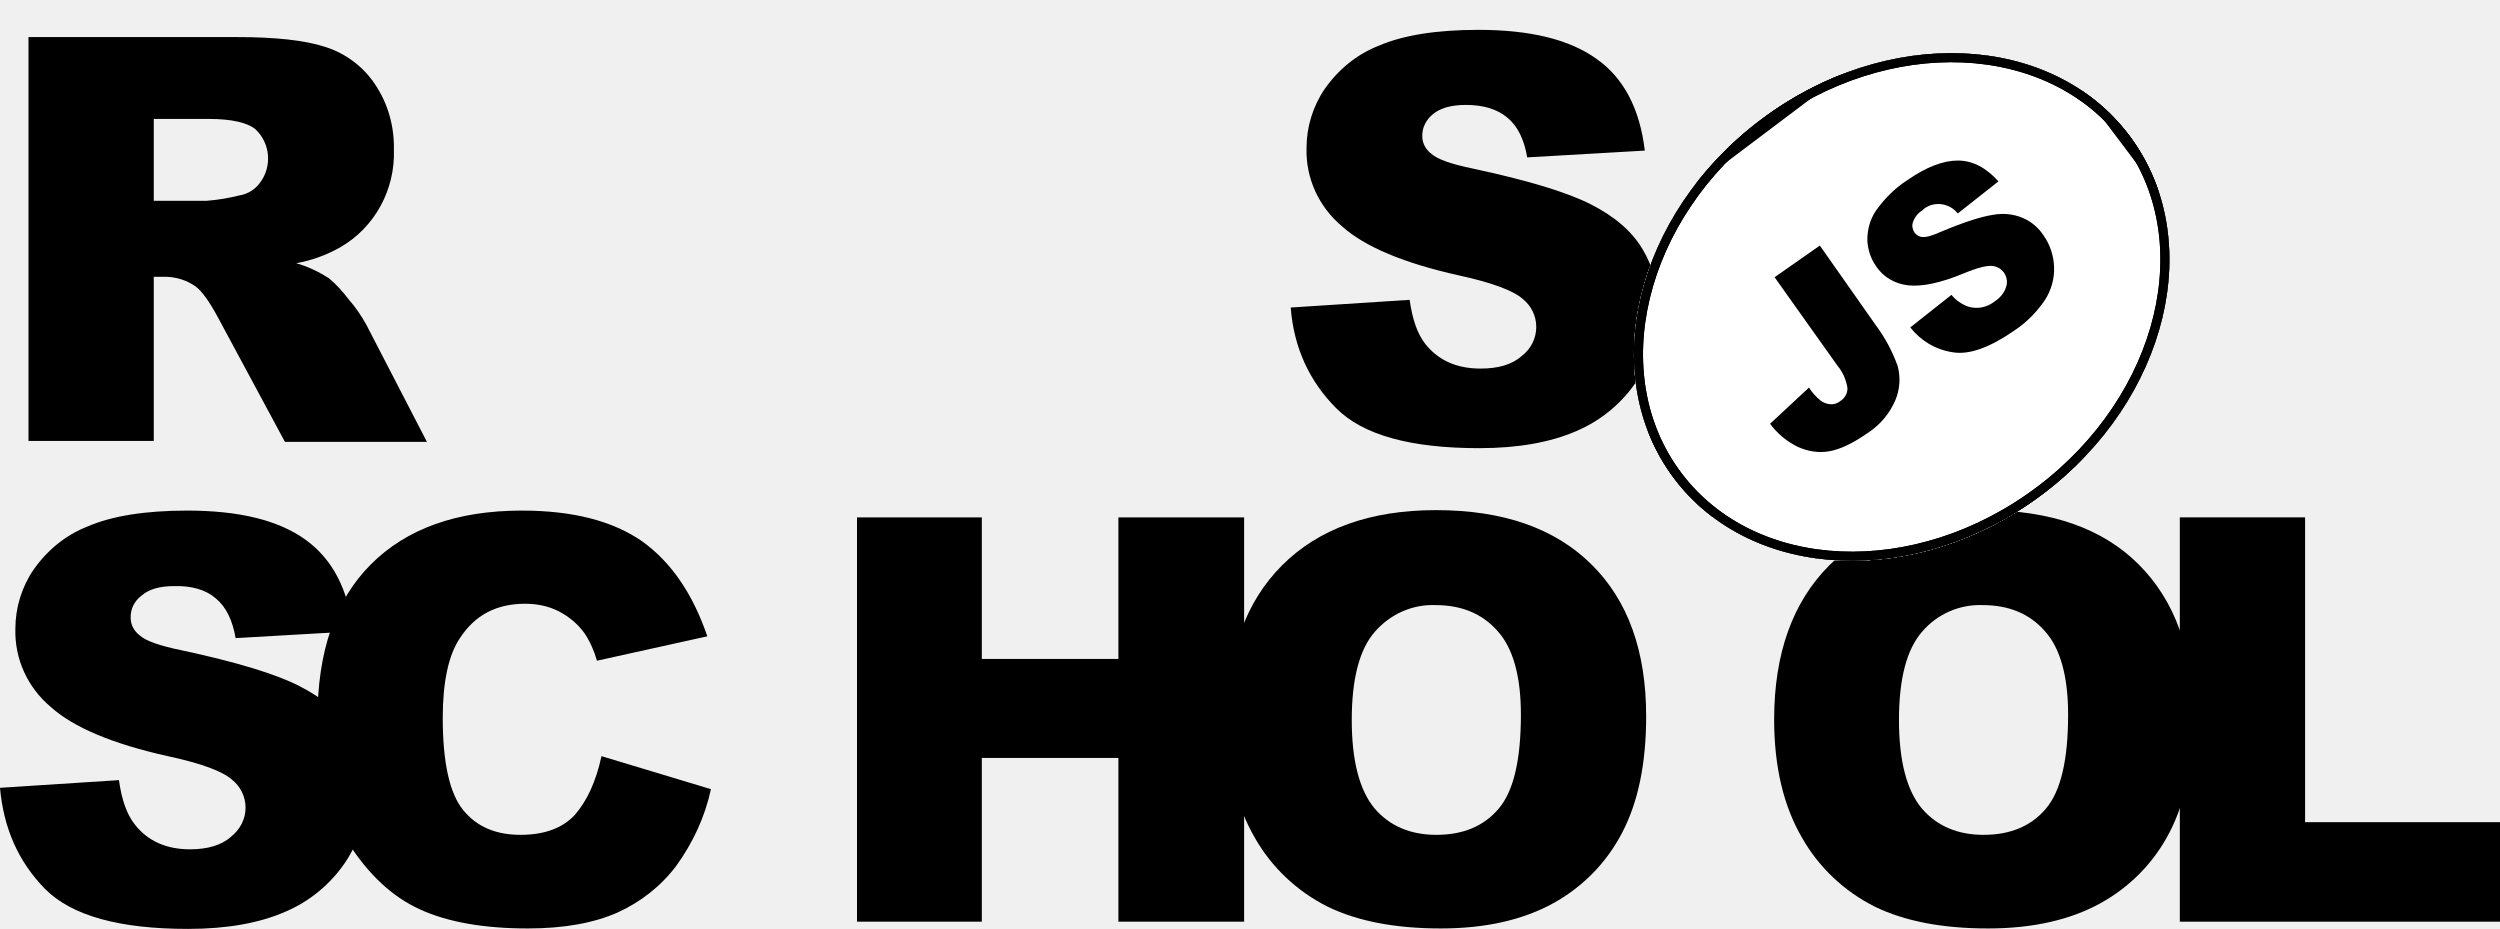
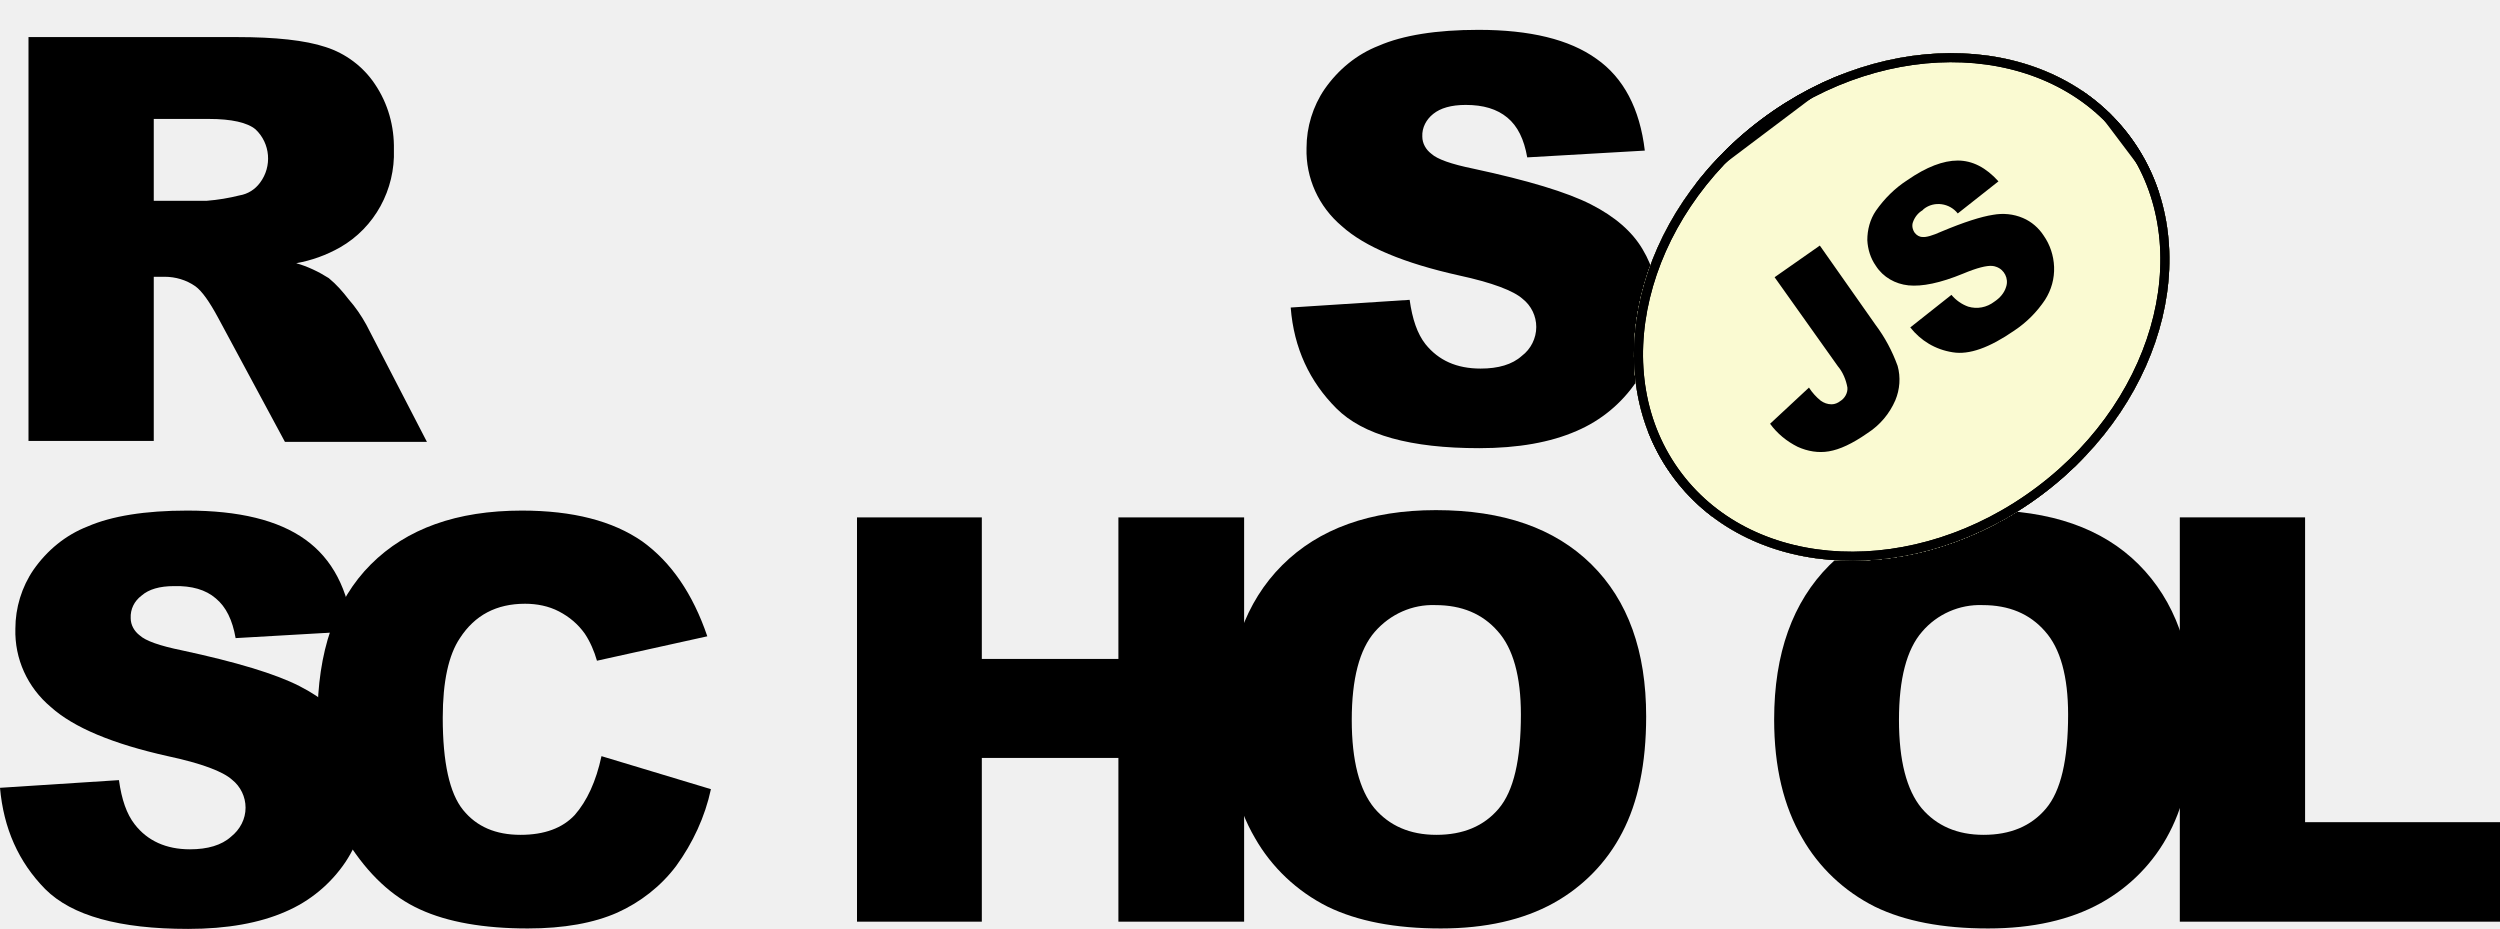
<svg xmlns="http://www.w3.org/2000/svg" xmlns:xlink="http://www.w3.org/1999/xlink" id="Layer_1" viewBox="0 0 552.8 205.3">
-   <style>.st0{fill:#fff}.st1{clip-path:url(#SVGID_2_)}.st2{clip-path:url(#SVGID_4_)}.st3{clip-path:url(#SVGID_6_)}.st4{clip-path:url(#SVGID_8_)}.st5{fill:#fff;stroke:#000;stroke-width:4;stroke-miterlimit:10}.st6{clip-path:url(#SVGID_8_)}.st6,.st7{fill:none;stroke:#000;stroke-width:4;stroke-miterlimit:10}.st8,.st9{clip-path:url(#SVGID_10_)}.st9{fill:none;stroke:#000;stroke-width:4;stroke-miterlimit:10}</style>
-   <path d="M285.4 68l26.3-1.7c.6 4.3 1.7 7.5 3.5 9.8 2.9 3.6 6.9 5.4 12.2 5.4 3.9 0 7-.9 9.1-2.8 2-1.5 3.2-3.9 3.2-6.4 0-2.4-1.1-4.7-3-6.2-2-1.8-6.7-3.6-14.1-5.2-12.1-2.7-20.8-6.3-25.9-10.9-5.1-4.3-8-10.6-7.8-17.3 0-4.6 1.4-9.2 4-13 3-4.3 7.1-7.7 12-9.6 5.3-2.3 12.7-3.5 22-3.5 11.4 0 20.1 2.1 26.1 6.4 6 4.2 9.6 11 10.7 20.3l-26 1.5c-.7-4-2.1-6.9-4.4-8.8s-5.3-2.8-9.2-2.8c-3.2 0-5.6.7-7.2 2-1.5 1.2-2.5 3-2.4 5 0 1.5.8 2.9 2 3.8 1.3 1.2 4.4 2.3 9.3 3.3 12.1 2.6 20.7 5.2 26 7.9 5.3 2.7 9.1 6 11.4 9.9 2.4 4 3.6 8.6 3.5 13.3 0 5.6-1.6 11.2-4.8 15.9-3.3 4.9-7.9 8.7-13.3 11-5.7 2.5-12.9 3.8-21.5 3.8-15.2 0-25.7-2.9-31.6-8.8S286.1 77 285.4 68zM6.3 97.6V8.2h46.1c8.5 0 15.1.7 19.6 2.2 4.4 1.4 8.3 4.3 10.9 8.2 2.9 4.3 4.3 9.3 4.2 14.5.3 8.8-4.2 17.2-11.9 21.6-3 1.7-6.3 2.9-9.7 3.5 2.5.7 5 1.9 7.2 3.3 1.7 1.4 3.1 3 4.4 4.7 1.5 1.7 2.8 3.6 3.9 5.6l13.4 25.9H63L48.2 70.2c-1.9-3.5-3.5-5.8-5-6.9-2-1.4-4.4-2.1-6.8-2.1H34v36.3H6.3zM34 44.4h11.7c2.5-.2 4.9-.6 7.3-1.2 1.8-.3 3.4-1.3 4.5-2.8 2.7-3.6 2.3-8.7-1-11.8-1.8-1.5-5.3-2.3-10.3-2.3H34v18.1zM0 174.2l26.3-1.7c.6 4.3 1.7 7.5 3.5 9.8 2.8 3.6 6.9 5.5 12.2 5.5 3.9 0 7-.9 9.1-2.8 2-1.6 3.2-3.9 3.2-6.4 0-2.4-1.1-4.7-3-6.2-2-1.8-6.7-3.6-14.2-5.2-12.1-2.7-20.8-6.3-25.9-10.9-5.1-4.3-8-10.6-7.8-17.3 0-4.6 1.4-9.2 4-13 3-4.3 7.1-7.7 12-9.6 5.3-2.3 12.7-3.5 22-3.5 11.4 0 20.1 2.1 26.1 6.4s9.5 11 10.6 20.3l-26 1.5c-.7-4-2.1-6.9-4.4-8.8-2.2-1.9-5.3-2.8-9.2-2.7-3.2 0-5.6.7-7.2 2.1-1.6 1.2-2.5 3-2.4 5 0 1.5.8 2.9 2 3.8 1.3 1.2 4.4 2.3 9.3 3.3 12.1 2.6 20.7 5.2 26 7.9 5.3 2.7 9.1 6 11.4 9.9 2.4 4 3.6 8.6 3.6 13.2 0 5.6-1.7 11.1-4.8 15.8-3.3 4.9-7.9 8.7-13.3 11-5.7 2.5-12.9 3.8-21.5 3.8-15.2 0-25.7-2.9-31.6-8.8-5.9-6-9.2-13.4-10-22.4z" />
-   <path d="M133 167.2l24.2 7.3c-1.3 6.1-4 11.9-7.7 17-3.4 4.5-7.9 8-13 10.3-5.2 2.3-11.8 3.5-19.8 3.5-9.7 0-17.7-1.4-23.8-4.2-6.2-2.8-11.5-7.8-16-14.9-4.5-7.1-6.7-16.2-6.7-27.3 0-14.8 3.9-26.2 11.8-34.1s19-11.9 33.4-11.9c11.3 0 20.1 2.3 26.6 6.8 6.4 4.6 11.2 11.6 14.4 21l-24.4 5.4c-.6-2.1-1.5-4.2-2.7-6-1.5-2.1-3.4-3.7-5.7-4.9-2.3-1.2-4.9-1.7-7.5-1.7-6.3 0-11.1 2.5-14.4 7.6-2.5 3.7-3.8 9.6-3.8 17.6 0 9.9 1.5 16.7 4.5 20.4 3 3.7 7.2 5.5 12.7 5.5 5.3 0 9.3-1.5 12-4.4 2.7-3.1 4.7-7.4 5.9-13zm56.5-52.8h27.6v31.3h30.2v-31.3h27.8v89.4h-27.8v-36.2h-30.2v36.2h-27.6v-89.4z" />
-   <path d="M271.3 159.1c0-14.6 4.1-26 12.2-34.1 8.1-8.1 19.5-12.2 34-12.2 14.9 0 26.3 4 34.4 12S364 144 364 158.4c0 10.5-1.8 19-5.3 25.7-3.4 6.6-8.7 12-15.2 15.6-6.7 3.7-15 5.6-24.9 5.6-10.1 0-18.4-1.6-25-4.8-6.8-3.4-12.4-8.7-16.1-15.2-4.1-7-6.2-15.7-6.2-26.2zm27.6.1c0 9 1.7 15.5 5 19.5 3.3 3.9 7.9 5.9 13.7 5.9 5.9 0 10.5-1.9 13.8-5.8s4.9-10.8 4.9-20.8c0-8.4-1.7-14.6-5.1-18.4-3.4-3.9-8-5.8-13.8-5.8-5.1-.2-10 2-13.4 5.9-3.4 3.9-5.1 10.4-5.1 19.5zm93.4-.1c0-14.6 4.1-26 12.2-34.1 8.1-8.1 19.5-12.2 34-12.2 14.9 0 26.4 4 34.4 12S485 144 485 158.4c0 10.5-1.8 19-5.3 25.7-3.4 6.6-8.7 12-15.2 15.6-6.7 3.7-15 5.6-24.9 5.6-10.1 0-18.4-1.6-25-4.8-6.8-3.4-12.4-8.7-16.1-15.2-4.1-7-6.2-15.7-6.2-26.2zm27.6.1c0 9 1.7 15.5 5 19.5 3.3 3.9 7.9 5.9 13.7 5.9 5.9 0 10.5-1.9 13.8-5.8 3.3-3.9 4.9-10.8 4.9-20.8 0-8.4-1.7-14.6-5.1-18.4-3.4-3.9-8-5.8-13.8-5.8-5.1-.2-10.1 2-13.4 5.9-3.4 3.9-5.1 10.4-5.1 19.5z" />
-   <path d="M482.1 114.4h27.6v67.4h43.1v22H482v-89.4z" />
-   <ellipse transform="rotate(-37.001 420.46 67.88)" class="st0" cx="420.5" cy="67.9" rx="63" ry="51.8" />
-   <defs>
-     <ellipse id="SVGID_1_" transform="rotate(-37.001 420.46 67.88)" cx="420.5" cy="67.9" rx="63" ry="51.8" />
+   <style>.st0{fill:#fafad2}.st1{clip-path:url(#SVGID_2_)}.st2{clip-path:url(#SVGID_4_)}.st3{clip-path:url(#SVGID_6_)}.st4{clip-path:url(#SVGID_8_)}.st5{fill:#fafad2;stroke:#000000;stroke-width:4;stroke-miterlimit:10}.st6{clip-path:url(#SVGID_8_)}.st6,.st7{fill:none;stroke:#000000;stroke-width:4;stroke-miterlimit:10}.st8,.st9{clip-path:url(#SVGID_10_)}.st9{fill:none;stroke:#000000;stroke-width:4;stroke-miterlimit:10}</style>
+   <path d="M285.4 68l26.3-1.7c.6 4.3 1.7 7.5 3.5 9.8 2.9 3.6 6.9 5.4 12.2 5.4 3.9 0 7-.9 9.1-2.8 2-1.5 3.2-3.9 3.2-6.4 0-2.4-1.1-4.7-3-6.2-2-1.8-6.7-3.6-14.1-5.2-12.1-2.7-20.8-6.3-25.9-10.9-5.1-4.3-8-10.6-7.8-17.3 0-4.6 1.4-9.2 4-13 3-4.3 7.1-7.7 12-9.6 5.3-2.3 12.7-3.5 22-3.5 11.4 0 20.1 2.1 26.1 6.4 6 4.2 9.6 11 10.7 20.3l-26 1.5c-.7-4-2.1-6.9-4.4-8.8s-5.3-2.8-9.2-2.8c-3.2 0-5.6.7-7.2 2-1.5 1.2-2.5 3-2.4 5 0 1.5.8 2.9 2 3.8 1.3 1.2 4.4 2.3 9.3 3.3 12.1 2.6 20.7 5.2 26 7.9 5.3 2.7 9.1 6 11.4 9.9 2.4 4 3.6 8.6 3.5 13.3 0 5.6-1.6 11.2-4.8 15.9-3.3 4.9-7.9 8.7-13.3 11-5.7 2.5-12.9 3.8-21.5 3.8-15.2 0-25.7-2.9-31.6-8.8S286.1 77 285.4 68zM6.3 97.6V8.2h46.1c8.5 0 15.1.7 19.6 2.2 4.4 1.4 8.3 4.3 10.9 8.2 2.9 4.3 4.3 9.3 4.2 14.5.3 8.8-4.2 17.2-11.9 21.6-3 1.7-6.3 2.9-9.7 3.5 2.5.7 5 1.9 7.2 3.3 1.7 1.4 3.1 3 4.4 4.7 1.5 1.7 2.8 3.6 3.9 5.6l13.4 25.9H63L48.2 70.2c-1.9-3.5-3.5-5.8-5-6.9-2-1.4-4.4-2.1-6.8-2.1H34v36.3H6.3zM34 44.4h11.7c2.5-.2 4.9-.6 7.3-1.2 1.8-.3 3.4-1.3 4.5-2.8 2.7-3.6 2.3-8.7-1-11.8-1.8-1.5-5.3-2.3-10.3-2.3H34v18.1zM0 174.2l26.3-1.7c.6 4.3 1.7 7.5 3.5 9.8 2.8 3.6 6.9 5.5 12.2 5.5 3.9 0 7-.9 9.1-2.8 2-1.6 3.2-3.9 3.2-6.4 0-2.4-1.1-4.7-3-6.2-2-1.8-6.7-3.6-14.2-5.2-12.1-2.7-20.8-6.3-25.9-10.9-5.1-4.3-8-10.6-7.8-17.3 0-4.6 1.4-9.2 4-13 3-4.3 7.1-7.7 12-9.6 5.3-2.3 12.7-3.5 22-3.5 11.4 0 20.1 2.1 26.1 6.4s9.5 11 10.6 20.3l-26 1.5c-.7-4-2.1-6.9-4.4-8.8-2.2-1.9-5.3-2.8-9.2-2.7-3.2 0-5.6.7-7.2 2.1-1.6 1.2-2.5 3-2.4 5 0 1.5.8 2.9 2 3.8 1.3 1.2 4.4 2.3 9.3 3.3 12.1 2.6 20.7 5.2 26 7.9 5.3 2.7 9.1 6 11.4 9.9 2.4 4 3.6 8.6 3.6 13.2 0 5.6-1.7 11.1-4.8 15.8-3.3 4.9-7.9 8.7-13.3 11-5.7 2.5-12.9 3.8-21.5 3.8-15.2 0-25.7-2.9-31.6-8.8-5.9-6-9.2-13.4-10-22.4z" fill="#000000000" />
+   <path d="M133 167.2l24.2 7.3c-1.3 6.1-4 11.9-7.7 17-3.4 4.5-7.9 8-13 10.3-5.2 2.3-11.8 3.5-19.8 3.5-9.7 0-17.7-1.4-23.8-4.2-6.2-2.8-11.5-7.8-16-14.9-4.5-7.1-6.7-16.2-6.7-27.3 0-14.8 3.9-26.2 11.8-34.1s19-11.9 33.4-11.9c11.3 0 20.1 2.3 26.6 6.8 6.4 4.6 11.2 11.6 14.4 21l-24.4 5.4c-.6-2.1-1.5-4.2-2.7-6-1.5-2.1-3.4-3.7-5.7-4.9-2.3-1.2-4.9-1.7-7.5-1.7-6.3 0-11.1 2.5-14.4 7.6-2.5 3.7-3.8 9.6-3.8 17.6 0 9.9 1.5 16.7 4.5 20.4 3 3.7 7.2 5.5 12.7 5.5 5.3 0 9.3-1.5 12-4.4 2.7-3.1 4.7-7.4 5.9-13zm56.5-52.8h27.6v31.3h30.2v-31.3h27.8v89.4h-27.8v-36.2h-30.2v36.2h-27.6v-89.4z" fill="#000000000" />
+   <path d="M271.3 159.1c0-14.6 4.1-26 12.2-34.1 8.1-8.1 19.5-12.2 34-12.2 14.9 0 26.3 4 34.4 12S364 144 364 158.4c0 10.5-1.8 19-5.3 25.7-3.4 6.6-8.7 12-15.2 15.6-6.7 3.7-15 5.6-24.9 5.6-10.1 0-18.4-1.6-25-4.8-6.8-3.4-12.4-8.7-16.1-15.2-4.1-7-6.2-15.7-6.2-26.2zm27.6.1c0 9 1.7 15.5 5 19.5 3.3 3.9 7.9 5.9 13.7 5.9 5.9 0 10.5-1.9 13.8-5.8s4.9-10.8 4.9-20.8c0-8.4-1.7-14.6-5.1-18.4-3.4-3.9-8-5.8-13.8-5.8-5.1-.2-10 2-13.4 5.9-3.4 3.9-5.1 10.4-5.1 19.5zm93.4-.1c0-14.6 4.1-26 12.2-34.1 8.1-8.1 19.5-12.2 34-12.2 14.9 0 26.4 4 34.4 12S485 144 485 158.4c0 10.5-1.8 19-5.3 25.7-3.4 6.6-8.7 12-15.2 15.6-6.7 3.7-15 5.6-24.9 5.6-10.1 0-18.4-1.6-25-4.8-6.8-3.4-12.4-8.7-16.1-15.2-4.1-7-6.2-15.7-6.2-26.2zm27.6.1c0 9 1.7 15.5 5 19.5 3.3 3.9 7.9 5.9 13.7 5.9 5.9 0 10.5-1.9 13.8-5.8 3.3-3.9 4.9-10.8 4.9-20.8 0-8.4-1.7-14.6-5.1-18.4-3.4-3.9-8-5.8-13.8-5.8-5.1-.2-10.1 2-13.4 5.9-3.4 3.9-5.1 10.4-5.1 19.5z" fill="#000000000" />
+   <path d="M482.1 114.4h27.6v67.4h43.1v22H482v-89.4z" fill="#000000000" />
+   <ellipse transform="rotate(-37.001 420.46 67.88)" class="st0" cx="420.5" cy="67.9" rx="63" ry="51.8" fill="#000000000" />
+   <defs fill="#000000000">
+     <ellipse id="SVGID_1_" transform="rotate(-37.001 420.46 67.88)" cx="420.5" cy="67.9" rx="63" ry="51.8" fill="#000000000" />
  </defs>
-   <clipPath id="SVGID_2_">
-     <use xlink:href="#SVGID_1_" overflow="visible" />
+   <clipPath id="SVGID_2_" fill="#000000000">
+     <use xlink:href="#SVGID_1_" overflow="visible" fill="#000000000" />
  </clipPath>
  <g class="st1">
-     <path transform="rotate(-37.001 420.82 68.353)" class="st0" d="M330.9-14.2h179.8v165.1H330.9z" />
+     <path transform="rotate(-37.001 420.82 68.353)" class="st0" d="M330.9-14.2h179.8v165.1H330.9z" fill="#000000000" />
    <g id="Layer_2_1_">
-       <defs>
-         <path id="SVGID_3_" transform="rotate(-37.001 420.82 68.353)" d="M330.9-14.2h179.8v165.1H330.9z" />
+       <defs fill="#000000000">
+         <path id="SVGID_3_" transform="rotate(-37.001 420.82 68.353)" d="M330.9-14.2h179.8v165.1H330.9z" fill="#000000000" />
      </defs>
-       <clipPath id="SVGID_4_">
-         <use xlink:href="#SVGID_3_" overflow="visible" />
+       <clipPath id="SVGID_4_" fill="#000000000">
+         <use xlink:href="#SVGID_3_" overflow="visible" fill="#000000000" />
      </clipPath>
      <g id="Layer_1-2" class="st2">
-         <ellipse transform="rotate(-37.001 420.46 67.88)" class="st0" cx="420.5" cy="67.9" rx="63" ry="51.8" />
-         <defs>
-           <ellipse id="SVGID_5_" transform="rotate(-37.001 420.46 67.88)" cx="420.5" cy="67.9" rx="63" ry="51.8" />
+         <ellipse transform="rotate(-37.001 420.46 67.88)" class="st0" cx="420.5" cy="67.9" rx="63" ry="51.8" fill="#000000000" />
+         <defs fill="#000000000">
+           <ellipse id="SVGID_5_" transform="rotate(-37.001 420.46 67.88)" cx="420.5" cy="67.9" rx="63" ry="51.8" fill="#000000000" />
        </defs>
-         <clipPath id="SVGID_6_">
-           <use xlink:href="#SVGID_5_" overflow="visible" />
+         <clipPath id="SVGID_6_" fill="#000000000">
+           <use xlink:href="#SVGID_5_" overflow="visible" fill="#000000000" />
        </clipPath>
        <g class="st3">
-           <path transform="rotate(-37 420.799 68.802)" class="st0" d="M357.8 17h125.9v103.7H357.8z" />
-           <defs>
-             <path id="SVGID_7_" transform="rotate(-37 420.799 68.802)" d="M357.8 17h125.9v103.7H357.8z" />
+           <path transform="rotate(-37 420.799 68.802)" class="st0" d="M357.8 17h125.9v103.7H357.8z" fill="#000000000" />
+           <defs fill="#000000000">
+             <path id="SVGID_7_" transform="rotate(-37 420.799 68.802)" d="M357.8 17h125.9v103.7H357.8z" fill="#000000000" />
          </defs>
-           <clipPath id="SVGID_8_">
-             <use xlink:href="#SVGID_7_" overflow="visible" />
+           <clipPath id="SVGID_8_" fill="#000000000">
+             <use xlink:href="#SVGID_7_" overflow="visible" fill="#000000000" />
          </clipPath>
          <g class="st4">
-             <ellipse transform="rotate(-37.001 420.46 67.88)" class="st5" cx="420.5" cy="67.9" rx="63" ry="51.8" />
+             <ellipse transform="rotate(-37.001 420.46 67.88)" class="st5" cx="420.5" cy="67.9" rx="63" ry="51.8" fill="#000000000" />
          </g>
-           <path transform="rotate(-37 420.799 68.802)" class="st6" d="M357.8 17h125.9v103.7H357.8z" />
-           <ellipse transform="rotate(-37.001 420.46 67.88)" class="st7" cx="420.5" cy="67.9" rx="63" ry="51.8" />
-           <path transform="rotate(-37 420.799 68.802)" class="st0" d="M357.8 17h125.9v103.7H357.8z" />
-           <defs>
-             <path id="SVGID_9_" transform="rotate(-37 420.799 68.802)" d="M357.8 17h125.9v103.7H357.8z" />
+           <path transform="rotate(-37 420.799 68.802)" class="st6" d="M357.8 17h125.9v103.7H357.8z" fill="#000000000" />
+           <ellipse transform="rotate(-37.001 420.46 67.88)" class="st7" cx="420.5" cy="67.9" rx="63" ry="51.8" fill="#000000000" />
+           <path transform="rotate(-37 420.799 68.802)" class="st0" d="M357.8 17h125.9v103.7H357.8z" fill="#000000000" />
+           <defs fill="#000000000">
+             <path id="SVGID_9_" transform="rotate(-37 420.799 68.802)" d="M357.8 17h125.9v103.7H357.8z" fill="#000000000" />
          </defs>
-           <clipPath id="SVGID_10_">
-             <use xlink:href="#SVGID_9_" overflow="visible" />
+           <clipPath id="SVGID_10_" fill="#000000000">
+             <use xlink:href="#SVGID_9_" overflow="visible" fill="#000000000" />
          </clipPath>
          <g class="st8">
-             <ellipse transform="rotate(-37.001 420.46 67.88)" class="st5" cx="420.5" cy="67.9" rx="63" ry="51.8" />
+             <ellipse transform="rotate(-37.001 420.46 67.88)" class="st5" cx="420.5" cy="67.9" rx="63" ry="51.8" fill="#000000000" />
          </g>
-           <path transform="rotate(-37 420.799 68.802)" class="st9" d="M357.8 17h125.9v103.7H357.8z" />
-           <path transform="rotate(-37.001 420.82 68.353)" class="st7" d="M330.9-14.2h179.8v165.1H330.9z" />
+           <path transform="rotate(-37 420.799 68.802)" class="st9" d="M357.8 17h125.9v103.7H357.8z" fill="#000000000" />
+           <path transform="rotate(-37.001 420.82 68.353)" class="st7" d="M330.9-14.2h179.8v165.1H330.9z" fill="#000000000" />
        </g>
-         <ellipse transform="rotate(-37.001 420.46 67.88)" class="st7" cx="420.5" cy="67.9" rx="63" ry="51.8" />
-         <path d="M392.4 61.3l10-7 12.3 17.5c2.1 2.8 3.7 5.8 4.9 9.1.7 2.5.5 5.2-.5 7.6-1.3 3-3.4 5.5-6.2 7.3-3.3 2.3-6.1 3.6-8.5 4-2.3.4-4.7 0-6.9-1-2.4-1.2-4.5-2.9-6.1-5.1l8.6-8c.7 1.1 1.6 2.1 2.6 2.9.7.5 1.5.8 2.4.8.7 0 1.4-.3 1.9-.7 1-.6 1.7-1.8 1.6-3-.3-1.7-1-3.4-2.1-4.7l-14-19.7zm30 11.1l9.1-7.2c1 1.2 2.3 2.1 3.7 2.6 2 .6 4.1.2 5.8-1.1 1.2-.8 2.2-1.9 2.6-3.3.6-1.8-.4-3.8-2.2-4.4-.3-.1-.6-.2-.9-.2-1.2-.1-3.3.4-6.4 1.7-5.1 2.1-9.1 2.9-12.1 2.6-2.9-.3-5.6-1.8-7.2-4.3-1.2-1.7-1.8-3.7-1.9-5.7 0-2.3.6-4.6 1.9-6.5 1.9-2.7 4.2-5 7-6.8 4.2-2.9 7.9-4.3 11.1-4.3 3.2 0 6.2 1.5 9 4.6l-9 7.1c-1.8-2.3-5.2-2.8-7.5-1l-.3.3c-1 .6-1.7 1.5-2.1 2.6-.3.8-.1 1.7.4 2.4.4.5 1 .9 1.7.9.8.1 2.2-.3 4.2-1.2 5-2.1 8.8-3.3 11.4-3.7 2.2-.4 4.5-.2 6.6.7 1.9.8 3.5 2.2 4.6 3.9 1.4 2 2.2 4.4 2.3 6.9.1 2.6-.6 5.1-2 7.3-1.8 2.7-4.1 5-6.8 6.8-5.5 3.8-10 5.4-13.6 4.8-3.9-.6-7.1-2.6-9.4-5.5z" />
+         <ellipse transform="rotate(-37.001 420.46 67.88)" class="st7" cx="420.5" cy="67.9" rx="63" ry="51.8" fill="#000000000" />
+         <path d="M392.4 61.3l10-7 12.3 17.5c2.1 2.8 3.7 5.8 4.9 9.1.7 2.5.5 5.2-.5 7.6-1.3 3-3.4 5.5-6.2 7.3-3.3 2.3-6.1 3.6-8.5 4-2.3.4-4.7 0-6.9-1-2.4-1.2-4.5-2.9-6.1-5.1l8.6-8c.7 1.1 1.6 2.1 2.6 2.9.7.5 1.5.8 2.4.8.7 0 1.4-.3 1.9-.7 1-.6 1.7-1.8 1.6-3-.3-1.7-1-3.4-2.1-4.7l-14-19.7zm30 11.1l9.1-7.2c1 1.2 2.3 2.1 3.7 2.6 2 .6 4.1.2 5.8-1.1 1.2-.8 2.2-1.9 2.6-3.3.6-1.8-.4-3.8-2.2-4.4-.3-.1-.6-.2-.9-.2-1.2-.1-3.3.4-6.4 1.7-5.1 2.1-9.1 2.9-12.1 2.6-2.9-.3-5.6-1.8-7.2-4.3-1.2-1.7-1.8-3.7-1.9-5.7 0-2.3.6-4.6 1.9-6.5 1.9-2.7 4.2-5 7-6.8 4.2-2.9 7.9-4.3 11.1-4.3 3.2 0 6.2 1.5 9 4.6l-9 7.1c-1.8-2.3-5.2-2.8-7.5-1l-.3.3c-1 .6-1.7 1.5-2.1 2.6-.3.8-.1 1.7.4 2.4.4.5 1 .9 1.7.9.8.1 2.2-.3 4.2-1.2 5-2.1 8.8-3.3 11.4-3.7 2.2-.4 4.5-.2 6.6.7 1.9.8 3.5 2.2 4.6 3.9 1.4 2 2.2 4.4 2.3 6.9.1 2.6-.6 5.1-2 7.3-1.8 2.7-4.1 5-6.8 6.8-5.5 3.8-10 5.4-13.6 4.8-3.9-.6-7.1-2.6-9.4-5.5z" fill="#000000000" />
      </g>
    </g>
  </g>
</svg>
